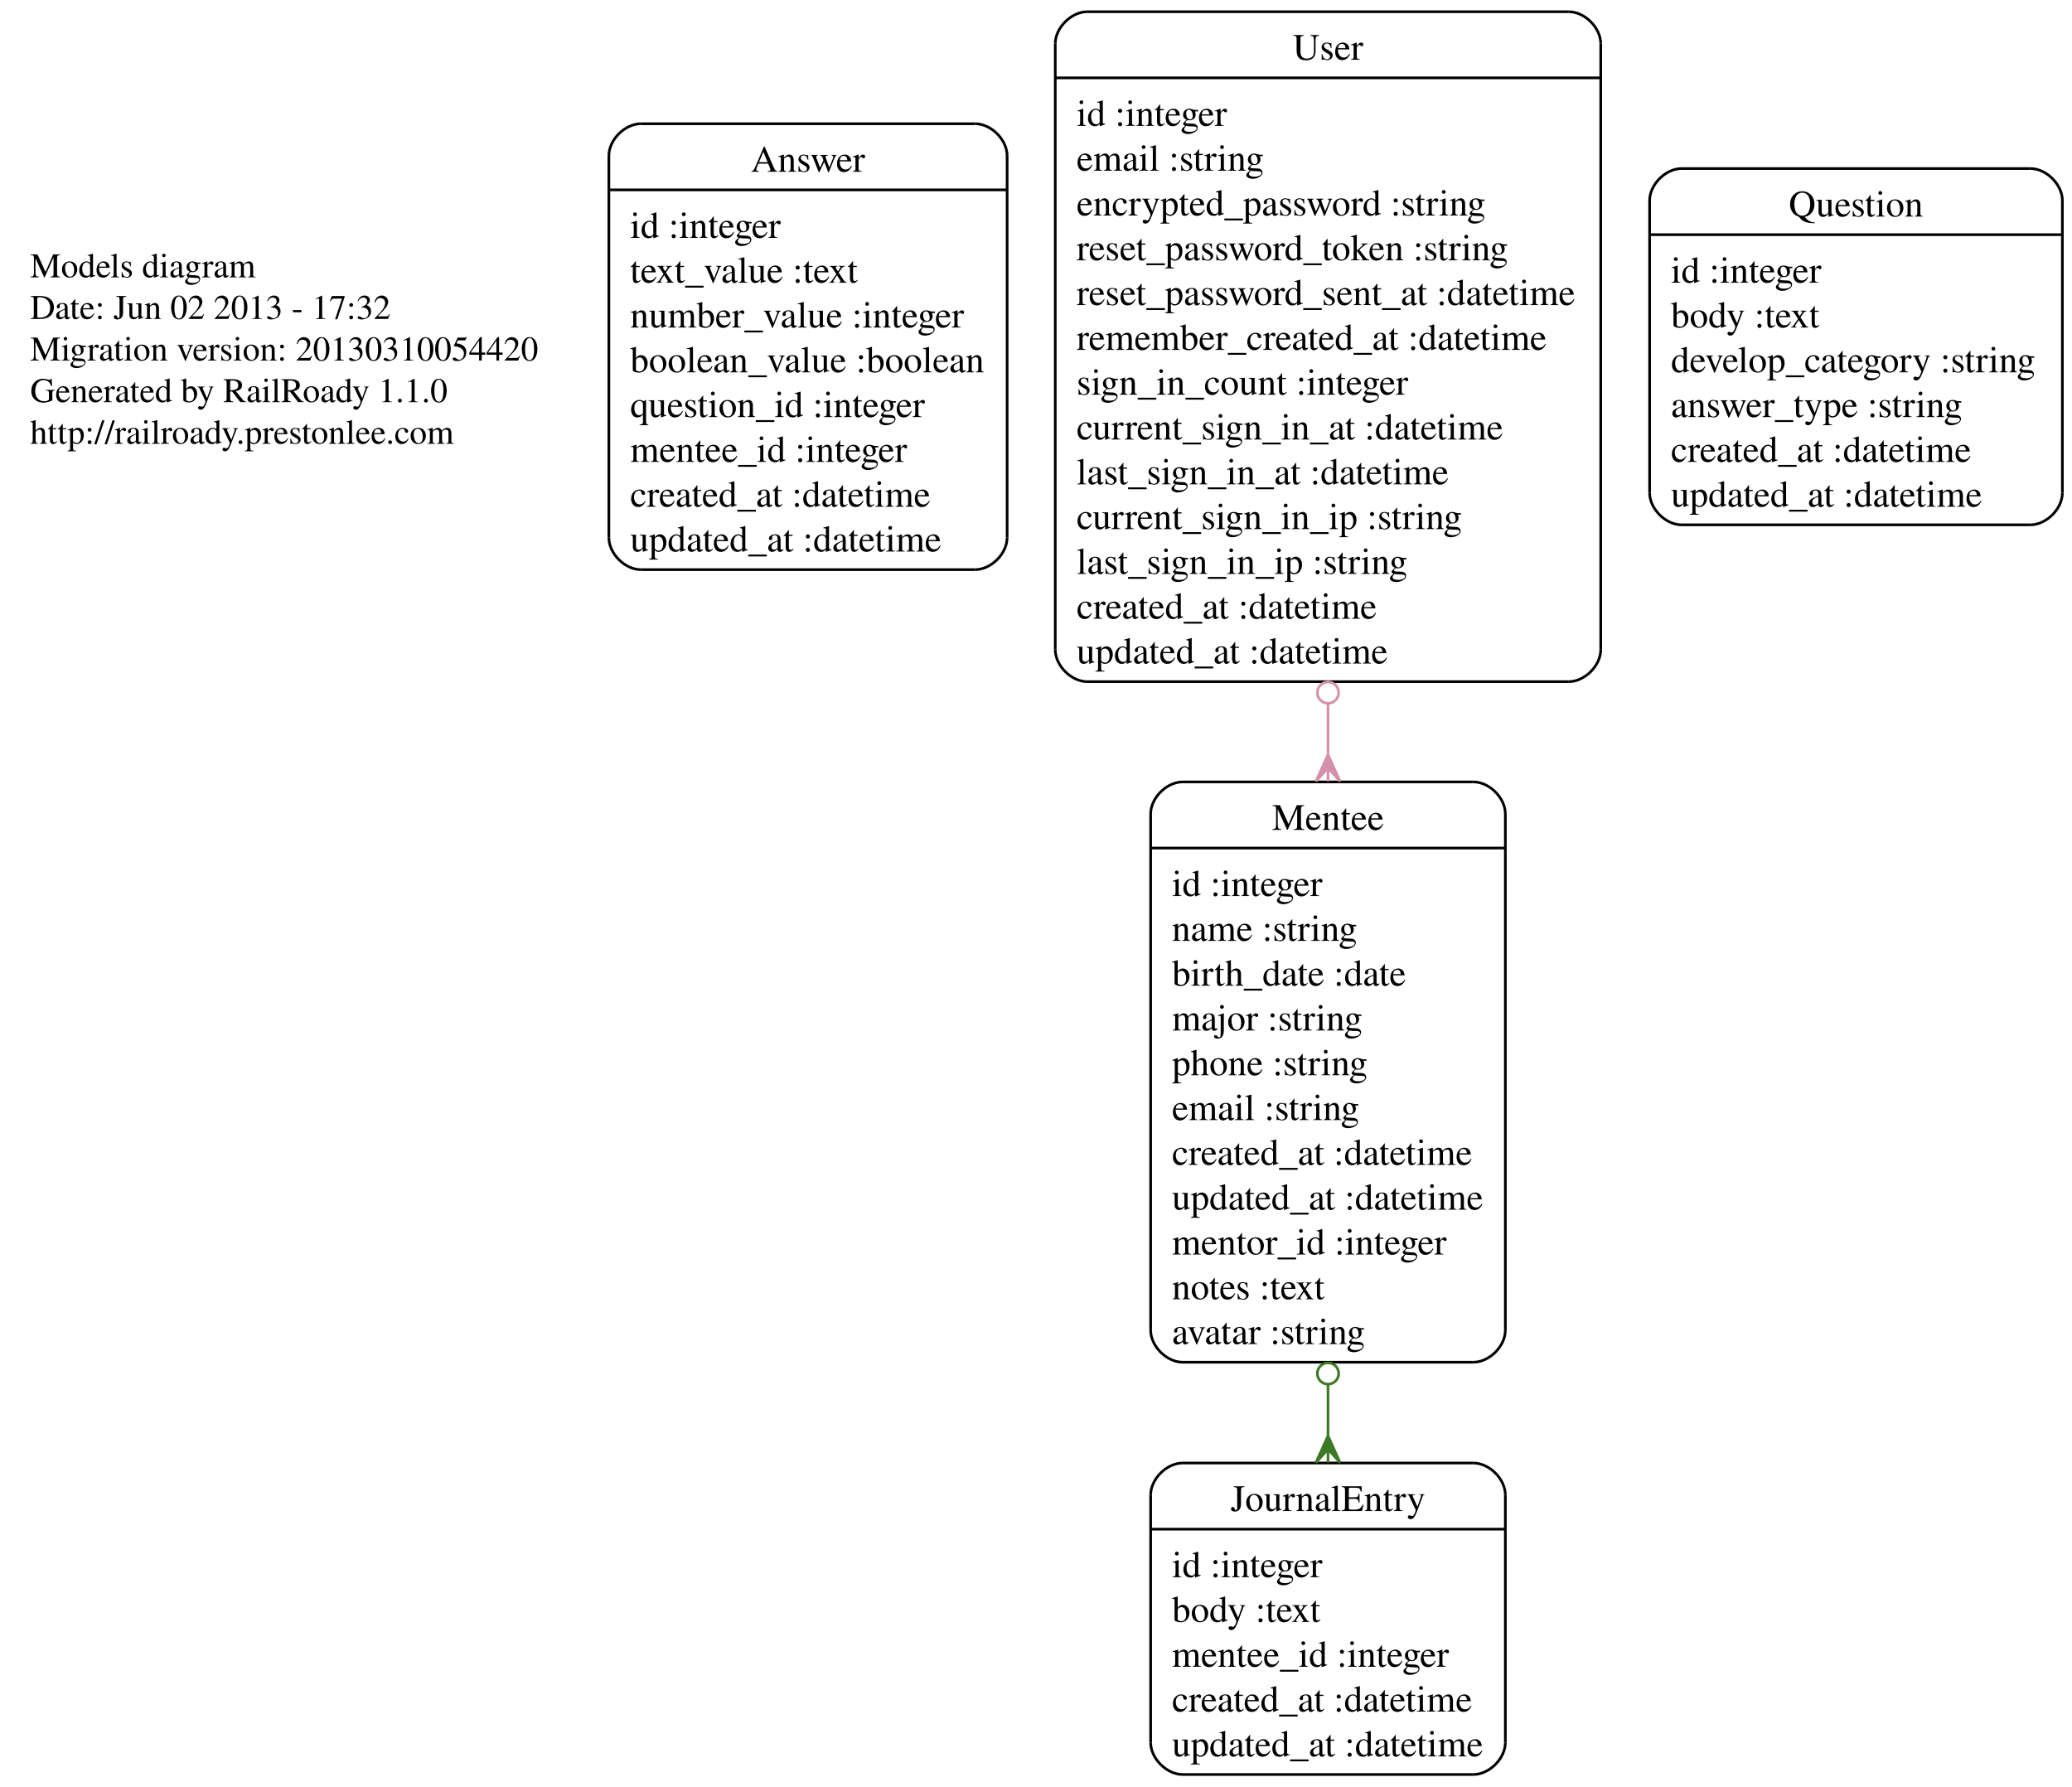
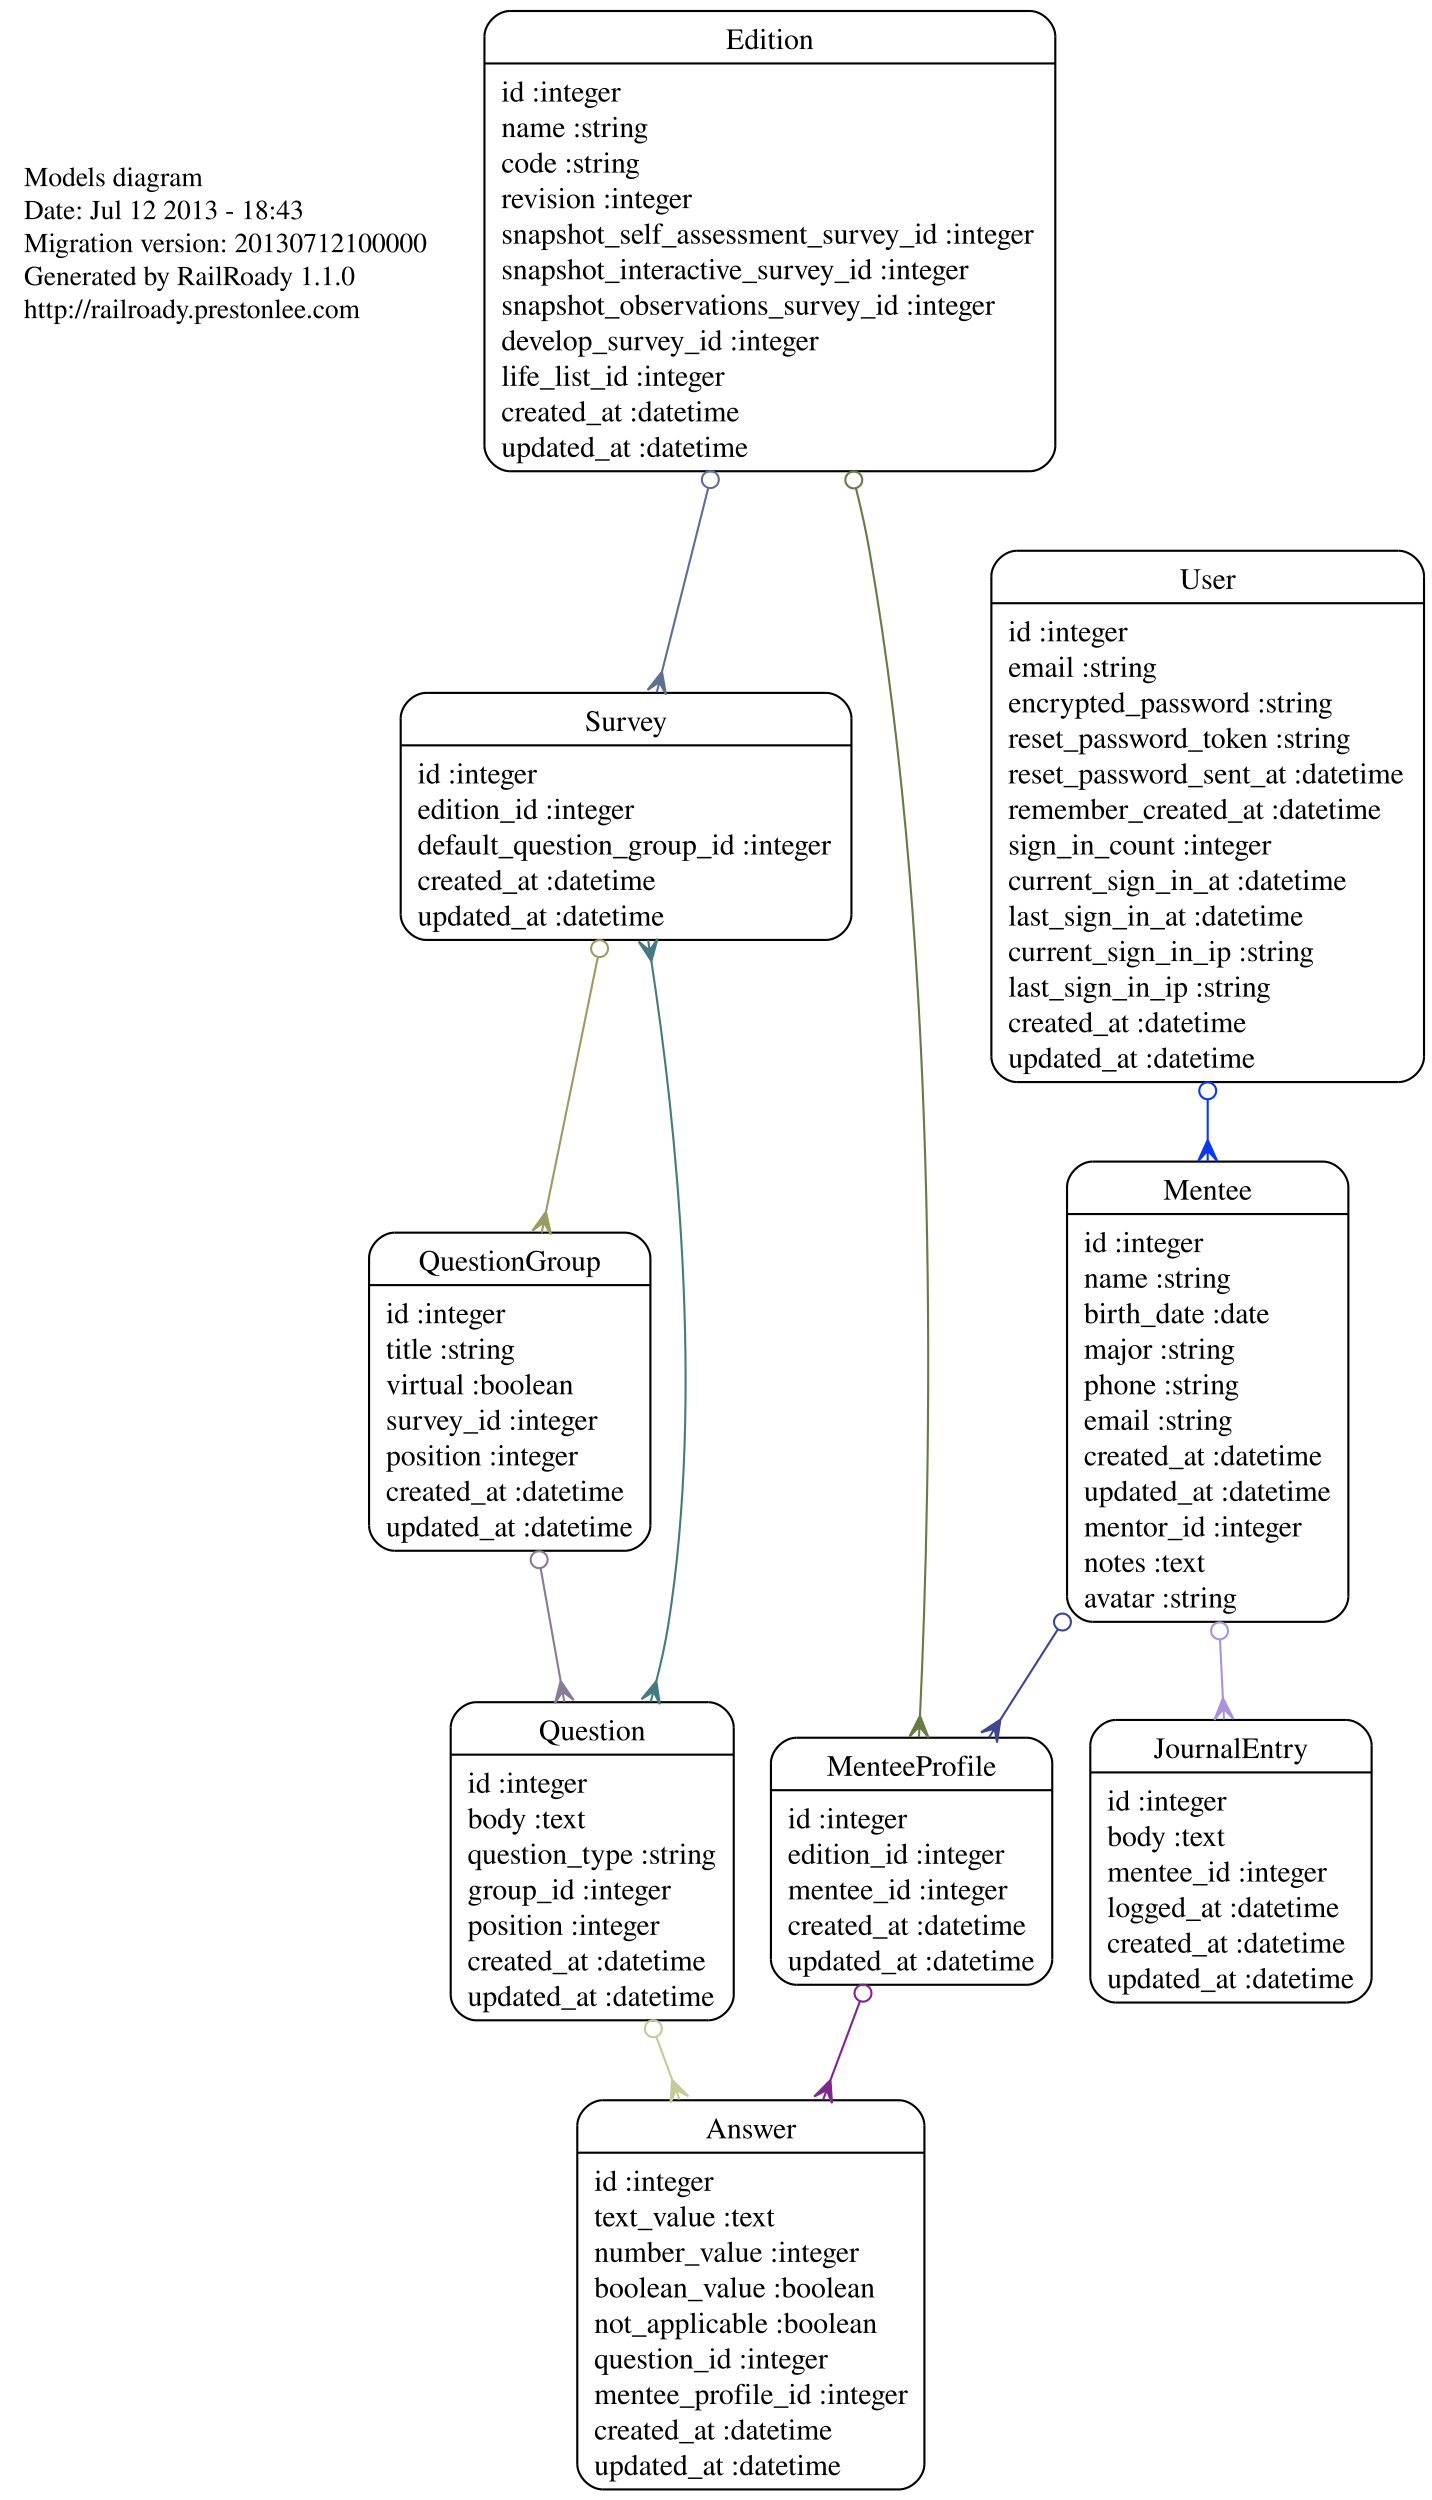
- <svg xmlns="http://www.w3.org/2000/svg" width="777pt" height="670pt" viewBox="0.00 0.00 777.00 670.00">
-   <g id="graph1" class="graph" transform="scale(1 1) rotate(0) translate(4 666)">
-     <polygon fill="white" stroke="white" points="-4,5 -4,-666 774,-666 774,5 -4,5" />
+ <svg xmlns="http://www.w3.org/2000/svg" width="677pt" height="1182pt" viewBox="0.00 0.00 677.00 1182.00">
+   <g id="graph1" class="graph" transform="scale(1 1) rotate(0) translate(4 1178)">
+     <polygon fill="white" stroke="white" points="-4,5 -4,-1178 674,-1178 674,5 -4,5" />
    <g id="node1" class="node">
-       <text text-anchor="start" x="7.312" y="-562" font-family="Times,serif" font-size="13.00">Models diagram</text>
-       <text text-anchor="start" x="7.312" y="-546.4" font-family="Times,serif" font-size="13.00">Date: Jun 02 2013 - 17:32</text>
-       <text text-anchor="start" x="7.312" y="-530.8" font-family="Times,serif" font-size="13.00">Migration version: 20130310054420</text>
-       <text text-anchor="start" x="7.312" y="-515.2" font-family="Times,serif" font-size="13.00">Generated by RailRoady 1.1.0</text>
-       <text text-anchor="start" x="7.312" y="-499.6" font-family="Times,serif" font-size="13.00">http://railroady.prestonlee.com</text>
+       <text text-anchor="start" x="7.312" y="-1090" font-family="Times,serif" font-size="13.00">Models diagram</text>
+       <text text-anchor="start" x="7.312" y="-1074.4" font-family="Times,serif" font-size="13.00">Date: Jul 12 2013 - 18:43</text>
+       <text text-anchor="start" x="7.312" y="-1058.8" font-family="Times,serif" font-size="13.00">Migration version: 20130712100000</text>
+       <text text-anchor="start" x="7.312" y="-1043.2" font-family="Times,serif" font-size="13.00">Generated by RailRoady 1.1.0</text>
+       <text text-anchor="start" x="7.312" y="-1027.6" font-family="Times,serif" font-size="13.00">http://railroady.prestonlee.com</text>
    </g>
    <g id="node2" class="node">
-       <polyline fill="none" stroke="black" points="236.329,-452.4 361.671,-452.4 " />
-       <path fill="none" stroke="black" d="M361.671,-452.4C367.671,-452.4 373.671,-458.4 373.671,-464.4" />
-       <polyline fill="none" stroke="black" points="373.671,-464.4 373.671,-607.6 " />
-       <path fill="none" stroke="black" d="M373.671,-607.6C373.671,-613.6 367.671,-619.6 361.671,-619.6" />
-       <polyline fill="none" stroke="black" points="361.671,-619.6 236.329,-619.6 " />
-       <path fill="none" stroke="black" d="M236.329,-619.6C230.329,-619.6 224.329,-613.6 224.329,-607.6" />
-       <polyline fill="none" stroke="black" points="224.329,-607.6 224.329,-464.4 " />
-       <path fill="none" stroke="black" d="M224.329,-464.4C224.329,-458.4 230.329,-452.4 236.329,-452.4" />
-       <text text-anchor="middle" x="299" y="-601.6" font-family="Times,serif" font-size="14.00">Answer</text>
-       <polyline fill="none" stroke="black" points="224.329,-594.8 373.671,-594.8 " />
-       <text text-anchor="start" x="232.329" y="-576.8" font-family="Times,serif" font-size="14.00">id :integer</text>
-       <text text-anchor="start" x="232.329" y="-560" font-family="Times,serif" font-size="14.00">text_value :text</text>
-       <text text-anchor="start" x="232.329" y="-543.2" font-family="Times,serif" font-size="14.00">number_value :integer</text>
-       <text text-anchor="start" x="232.329" y="-526.4" font-family="Times,serif" font-size="14.00">boolean_value :boolean</text>
-       <text text-anchor="start" x="232.329" y="-509.6" font-family="Times,serif" font-size="14.00">question_id :integer</text>
-       <text text-anchor="start" x="232.329" y="-492.8" font-family="Times,serif" font-size="14.00">mentee_id :integer</text>
-       <text text-anchor="start" x="232.329" y="-476" font-family="Times,serif" font-size="14.00">created_at :datetime</text>
-       <text text-anchor="start" x="232.329" y="-459.2" font-family="Times,serif" font-size="14.00">updated_at :datetime</text>
+       <polyline fill="none" stroke="black" points="280.939,-1 421.061,-1 " />
+       <path fill="none" stroke="black" d="M421.061,-1C427.061,-1 433.061,-7 433.061,-13" />
+       <polyline fill="none" stroke="black" points="433.061,-13 433.061,-173 " />
+       <path fill="none" stroke="black" d="M433.061,-173C433.061,-179 427.061,-185 421.061,-185" />
+       <polyline fill="none" stroke="black" points="421.061,-185 280.939,-185 " />
+       <path fill="none" stroke="black" d="M280.939,-185C274.939,-185 268.939,-179 268.939,-173" />
+       <polyline fill="none" stroke="black" points="268.939,-173 268.939,-13 " />
+       <path fill="none" stroke="black" d="M268.939,-13C268.939,-7 274.939,-1 280.939,-1" />
+       <text text-anchor="middle" x="351" y="-167" font-family="Times,serif" font-size="14.00">Answer</text>
+       <polyline fill="none" stroke="black" points="268.939,-160.2 433.061,-160.2 " />
+       <text text-anchor="start" x="276.939" y="-142.2" font-family="Times,serif" font-size="14.00">id :integer</text>
+       <text text-anchor="start" x="276.939" y="-125.4" font-family="Times,serif" font-size="14.00">text_value :text</text>
+       <text text-anchor="start" x="276.939" y="-108.6" font-family="Times,serif" font-size="14.00">number_value :integer</text>
+       <text text-anchor="start" x="276.939" y="-91.8" font-family="Times,serif" font-size="14.00">boolean_value :boolean</text>
+       <text text-anchor="start" x="276.939" y="-75" font-family="Times,serif" font-size="14.00">not_applicable :boolean</text>
+       <text text-anchor="start" x="276.939" y="-58.2" font-family="Times,serif" font-size="14.00">question_id :integer</text>
+       <text text-anchor="start" x="276.939" y="-41.4" font-family="Times,serif" font-size="14.00">mentee_profile_id :integer</text>
+       <text text-anchor="start" x="276.939" y="-24.6" font-family="Times,serif" font-size="14.00">created_at :datetime</text>
+       <text text-anchor="start" x="276.939" y="-7.8" font-family="Times,serif" font-size="14.00">updated_at :datetime</text>
    </g>
    <g id="node3" class="node">
-       <polyline fill="none" stroke="black" points="439.495,-0.6 548.505,-0.6 " />
-       <path fill="none" stroke="black" d="M548.505,-0.6C554.505,-0.6 560.505,-6.6 560.505,-12.6" />
-       <polyline fill="none" stroke="black" points="560.505,-12.6 560.505,-105.4 " />
-       <path fill="none" stroke="black" d="M560.505,-105.4C560.505,-111.4 554.505,-117.4 548.505,-117.4" />
-       <polyline fill="none" stroke="black" points="548.505,-117.4 439.495,-117.4 " />
-       <path fill="none" stroke="black" d="M439.495,-117.4C433.495,-117.4 427.495,-111.4 427.495,-105.4" />
-       <polyline fill="none" stroke="black" points="427.495,-105.4 427.495,-12.6 " />
-       <path fill="none" stroke="black" d="M427.495,-12.6C427.495,-6.6 433.495,-0.6 439.495,-0.6" />
-       <text text-anchor="middle" x="494" y="-99.4" font-family="Times,serif" font-size="14.00">JournalEntry</text>
-       <polyline fill="none" stroke="black" points="427.495,-92.6 560.505,-92.6 " />
-       <text text-anchor="start" x="435.495" y="-74.6" font-family="Times,serif" font-size="14.00">id :integer</text>
-       <text text-anchor="start" x="435.495" y="-57.8" font-family="Times,serif" font-size="14.00">body :text</text>
-       <text text-anchor="start" x="435.495" y="-41" font-family="Times,serif" font-size="14.00">mentee_id :integer</text>
-       <text text-anchor="start" x="435.495" y="-24.2" font-family="Times,serif" font-size="14.00">created_at :datetime</text>
-       <text text-anchor="start" x="435.495" y="-7.4" font-family="Times,serif" font-size="14.00">updated_at :datetime</text>
+       <polyline fill="none" stroke="black" points="237.05,-955.2 482.95,-955.2 " />
+       <path fill="none" stroke="black" d="M482.95,-955.2C488.95,-955.2 494.95,-961.2 494.95,-967.2" />
+       <polyline fill="none" stroke="black" points="494.95,-967.2 494.95,-1160.8 " />
+       <path fill="none" stroke="black" d="M494.95,-1160.8C494.95,-1166.8 488.95,-1172.8 482.95,-1172.8" />
+       <polyline fill="none" stroke="black" points="482.95,-1172.8 237.05,-1172.8 " />
+       <path fill="none" stroke="black" d="M237.05,-1172.8C231.05,-1172.8 225.05,-1166.8 225.05,-1160.8" />
+       <polyline fill="none" stroke="black" points="225.05,-1160.8 225.05,-967.2 " />
+       <path fill="none" stroke="black" d="M225.05,-967.2C225.05,-961.2 231.05,-955.2 237.05,-955.2" />
+       <text text-anchor="middle" x="360" y="-1154.8" font-family="Times,serif" font-size="14.00">Edition</text>
+       <polyline fill="none" stroke="black" points="225.05,-1148 494.95,-1148 " />
+       <text text-anchor="start" x="233.05" y="-1130" font-family="Times,serif" font-size="14.00">id :integer</text>
+       <text text-anchor="start" x="233.05" y="-1113.2" font-family="Times,serif" font-size="14.00">name :string</text>
+       <text text-anchor="start" x="233.05" y="-1096.4" font-family="Times,serif" font-size="14.00">code :string</text>
+       <text text-anchor="start" x="233.05" y="-1079.6" font-family="Times,serif" font-size="14.00">revision :integer</text>
+       <text text-anchor="start" x="233.05" y="-1062.8" font-family="Times,serif" font-size="14.00">snapshot_self_assessment_survey_id :integer</text>
+       <text text-anchor="start" x="233.05" y="-1046" font-family="Times,serif" font-size="14.00">snapshot_interactive_survey_id :integer</text>
+       <text text-anchor="start" x="233.05" y="-1029.2" font-family="Times,serif" font-size="14.00">snapshot_observations_survey_id :integer</text>
+       <text text-anchor="start" x="233.05" y="-1012.4" font-family="Times,serif" font-size="14.00">develop_survey_id :integer</text>
+       <text text-anchor="start" x="233.05" y="-995.6" font-family="Times,serif" font-size="14.00">life_list_id :integer</text>
+       <text text-anchor="start" x="233.05" y="-978.8" font-family="Times,serif" font-size="14.00">created_at :datetime</text>
+       <text text-anchor="start" x="233.05" y="-962" font-family="Times,serif" font-size="14.00">updated_at :datetime</text>
+     </g>
+     <g id="node6" class="node">
+       <polyline fill="none" stroke="black" points="372.495,-239.6 481.505,-239.6 " />
+       <path fill="none" stroke="black" d="M481.505,-239.6C487.505,-239.6 493.505,-245.6 493.505,-251.6" />
+       <polyline fill="none" stroke="black" points="493.505,-251.6 493.505,-344.4 " />
+       <path fill="none" stroke="black" d="M493.505,-344.4C493.505,-350.4 487.505,-356.4 481.505,-356.4" />
+       <polyline fill="none" stroke="black" points="481.505,-356.4 372.495,-356.4 " />
+       <path fill="none" stroke="black" d="M372.495,-356.4C366.495,-356.4 360.495,-350.4 360.495,-344.4" />
+       <polyline fill="none" stroke="black" points="360.495,-344.4 360.495,-251.6 " />
+       <path fill="none" stroke="black" d="M360.495,-251.6C360.495,-245.6 366.495,-239.6 372.495,-239.6" />
+       <text text-anchor="middle" x="427" y="-338.4" font-family="Times,serif" font-size="14.00">MenteeProfile</text>
+       <polyline fill="none" stroke="black" points="360.495,-331.6 493.505,-331.6 " />
+       <text text-anchor="start" x="368.495" y="-313.6" font-family="Times,serif" font-size="14.00">id :integer</text>
+       <text text-anchor="start" x="368.495" y="-296.8" font-family="Times,serif" font-size="14.00">edition_id :integer</text>
+       <text text-anchor="start" x="368.495" y="-280" font-family="Times,serif" font-size="14.00">mentee_id :integer</text>
+       <text text-anchor="start" x="368.495" y="-263.2" font-family="Times,serif" font-size="14.00">created_at :datetime</text>
+       <text text-anchor="start" x="368.495" y="-246.4" font-family="Times,serif" font-size="14.00">updated_at :datetime</text>
+     </g>
+     <g id="edge4" class="edge">
+       <path fill="none" stroke="#687a45" d="M400.703,-947.141C403.173,-937.367 405.33,-927.565 407,-918 441.56,-720.08 436.324,-481.297 430.974,-366.754" />
+       <ellipse fill="none" stroke="#687a45" cx="399.669" cy="-951.098" rx="4" ry="4" />
+       <polygon fill="#687a45" stroke="#687a45" points="430.972,-366.716 434.985,-356.51 430.732,-361.721 430.491,-356.727 430.491,-356.727 430.491,-356.727 430.732,-361.721 425.996,-356.944 430.972,-366.716 430.972,-366.716" />
+     </g>
+     <g id="node9" class="node">
+       <polyline fill="none" stroke="black" points="197.439,-733.6 386.561,-733.6 " />
+       <path fill="none" stroke="black" d="M386.561,-733.6C392.561,-733.6 398.561,-739.6 398.561,-745.6" />
+       <polyline fill="none" stroke="black" points="398.561,-745.6 398.561,-838.4 " />
+       <path fill="none" stroke="black" d="M398.561,-838.4C398.561,-844.4 392.561,-850.4 386.561,-850.4" />
+       <polyline fill="none" stroke="black" points="386.561,-850.4 197.439,-850.4 " />
+       <path fill="none" stroke="black" d="M197.439,-850.4C191.439,-850.4 185.439,-844.4 185.439,-838.4" />
+       <polyline fill="none" stroke="black" points="185.439,-838.4 185.439,-745.6 " />
+       <path fill="none" stroke="black" d="M185.439,-745.6C185.439,-739.6 191.439,-733.6 197.439,-733.6" />
+       <text text-anchor="middle" x="292" y="-832.4" font-family="Times,serif" font-size="14.00">Survey</text>
+       <polyline fill="none" stroke="black" points="185.439,-825.6 398.561,-825.6 " />
+       <text text-anchor="start" x="193.439" y="-807.6" font-family="Times,serif" font-size="14.00">id :integer</text>
+       <text text-anchor="start" x="193.439" y="-790.8" font-family="Times,serif" font-size="14.00">edition_id :integer</text>
+       <text text-anchor="start" x="193.439" y="-774" font-family="Times,serif" font-size="14.00">default_question_group_id :integer</text>
+       <text text-anchor="start" x="193.439" y="-757.2" font-family="Times,serif" font-size="14.00">created_at :datetime</text>
+       <text text-anchor="start" x="193.439" y="-740.4" font-family="Times,serif" font-size="14.00">updated_at :datetime</text>
+     </g>
+     <g id="edge2" class="edge">
+       <path fill="none" stroke="#5e6f92" d="M330.82,-947.138C323.372,-917.564 315.608,-886.738 308.999,-860.495" />
+       <ellipse fill="none" stroke="#5e6f92" cx="331.854" cy="-951.246" rx="4" ry="4" />
+       <polygon fill="#5e6f92" stroke="#5e6f92" points="308.968,-860.371 310.889,-849.575 307.746,-855.523 306.525,-850.674 306.525,-850.674 306.525,-850.674 307.746,-855.523 302.162,-851.773 308.968,-860.371 308.968,-860.371" />
    </g>
    <g id="node4" class="node">
-       <polyline fill="none" stroke="black" points="439.495,-155.2 548.505,-155.2 " />
-       <path fill="none" stroke="black" d="M548.505,-155.2C554.505,-155.2 560.505,-161.2 560.505,-167.2" />
-       <polyline fill="none" stroke="black" points="560.505,-167.2 560.505,-360.8 " />
-       <path fill="none" stroke="black" d="M560.505,-360.8C560.505,-366.8 554.505,-372.8 548.505,-372.8" />
-       <polyline fill="none" stroke="black" points="548.505,-372.8 439.495,-372.8 " />
-       <path fill="none" stroke="black" d="M439.495,-372.8C433.495,-372.8 427.495,-366.8 427.495,-360.8" />
-       <polyline fill="none" stroke="black" points="427.495,-360.8 427.495,-167.2 " />
-       <path fill="none" stroke="black" d="M427.495,-167.2C427.495,-161.2 433.495,-155.2 439.495,-155.2" />
-       <text text-anchor="middle" x="494" y="-354.8" font-family="Times,serif" font-size="14.00">Mentee</text>
-       <polyline fill="none" stroke="black" points="427.495,-348 560.505,-348 " />
-       <text text-anchor="start" x="435.495" y="-330" font-family="Times,serif" font-size="14.00">id :integer</text>
-       <text text-anchor="start" x="435.495" y="-313.2" font-family="Times,serif" font-size="14.00">name :string</text>
-       <text text-anchor="start" x="435.495" y="-296.4" font-family="Times,serif" font-size="14.00">birth_date :date</text>
-       <text text-anchor="start" x="435.495" y="-279.6" font-family="Times,serif" font-size="14.00">major :string</text>
-       <text text-anchor="start" x="435.495" y="-262.8" font-family="Times,serif" font-size="14.00">phone :string</text>
-       <text text-anchor="start" x="435.495" y="-246" font-family="Times,serif" font-size="14.00">email :string</text>
-       <text text-anchor="start" x="435.495" y="-229.2" font-family="Times,serif" font-size="14.00">created_at :datetime</text>
-       <text text-anchor="start" x="435.495" y="-212.4" font-family="Times,serif" font-size="14.00">updated_at :datetime</text>
-       <text text-anchor="start" x="435.495" y="-195.6" font-family="Times,serif" font-size="14.00">mentor_id :integer</text>
-       <text text-anchor="start" x="435.495" y="-178.8" font-family="Times,serif" font-size="14.00">notes :text</text>
-       <text text-anchor="start" x="435.495" y="-162" font-family="Times,serif" font-size="14.00">avatar :string</text>
-     </g>
-     <g id="edge2" class="edge">
-       <path fill="none" stroke="#3d7824" d="M494,-146.84C494,-140.379 494,-133.999 494,-127.808" />
-       <ellipse fill="none" stroke="#3d7824" cx="494" cy="-150.962" rx="4" ry="4" />
-       <polygon fill="#3d7824" stroke="#3d7824" points="494,-127.586 498.5,-117.586 494,-122.586 494,-117.586 494,-117.586 494,-117.586 494,-122.586 489.5,-117.586 494,-127.586 494,-127.586" />
+       <polyline fill="none" stroke="black" points="523.495,-231.2 632.505,-231.2 " />
+       <path fill="none" stroke="black" d="M632.505,-231.2C638.505,-231.2 644.505,-237.2 644.505,-243.2" />
+       <polyline fill="none" stroke="black" points="644.505,-243.2 644.505,-352.8 " />
+       <path fill="none" stroke="black" d="M644.505,-352.8C644.505,-358.8 638.505,-364.8 632.505,-364.8" />
+       <polyline fill="none" stroke="black" points="632.505,-364.8 523.495,-364.8 " />
+       <path fill="none" stroke="black" d="M523.495,-364.8C517.495,-364.8 511.495,-358.8 511.495,-352.8" />
+       <polyline fill="none" stroke="black" points="511.495,-352.8 511.495,-243.2 " />
+       <path fill="none" stroke="black" d="M511.495,-243.2C511.495,-237.2 517.495,-231.2 523.495,-231.2" />
+       <text text-anchor="middle" x="578" y="-346.8" font-family="Times,serif" font-size="14.00">JournalEntry</text>
+       <polyline fill="none" stroke="black" points="511.495,-340 644.505,-340 " />
+       <text text-anchor="start" x="519.495" y="-322" font-family="Times,serif" font-size="14.00">id :integer</text>
+       <text text-anchor="start" x="519.495" y="-305.2" font-family="Times,serif" font-size="14.00">body :text</text>
+       <text text-anchor="start" x="519.495" y="-288.4" font-family="Times,serif" font-size="14.00">mentee_id :integer</text>
+       <text text-anchor="start" x="519.495" y="-271.6" font-family="Times,serif" font-size="14.00">logged_at :datetime</text>
+       <text text-anchor="start" x="519.495" y="-254.8" font-family="Times,serif" font-size="14.00">created_at :datetime</text>
+       <text text-anchor="start" x="519.495" y="-238" font-family="Times,serif" font-size="14.00">updated_at :datetime</text>
    </g>
    <g id="node5" class="node">
-       <polyline fill="none" stroke="black" points="626.605,-469.2 757.395,-469.2 " />
-       <path fill="none" stroke="black" d="M757.395,-469.2C763.395,-469.2 769.395,-475.2 769.395,-481.2" />
-       <polyline fill="none" stroke="black" points="769.395,-481.2 769.395,-590.8 " />
-       <path fill="none" stroke="black" d="M769.395,-590.8C769.395,-596.8 763.395,-602.8 757.395,-602.8" />
-       <polyline fill="none" stroke="black" points="757.395,-602.8 626.605,-602.8 " />
-       <path fill="none" stroke="black" d="M626.605,-602.8C620.605,-602.8 614.605,-596.8 614.605,-590.8" />
-       <polyline fill="none" stroke="black" points="614.605,-590.8 614.605,-481.2 " />
-       <path fill="none" stroke="black" d="M614.605,-481.2C614.605,-475.2 620.605,-469.2 626.605,-469.2" />
-       <text text-anchor="middle" x="692" y="-584.8" font-family="Times,serif" font-size="14.00">Question</text>
-       <polyline fill="none" stroke="black" points="614.605,-578 769.395,-578 " />
-       <text text-anchor="start" x="622.605" y="-560" font-family="Times,serif" font-size="14.00">id :integer</text>
-       <text text-anchor="start" x="622.605" y="-543.2" font-family="Times,serif" font-size="14.00">body :text</text>
-       <text text-anchor="start" x="622.605" y="-526.4" font-family="Times,serif" font-size="14.00">develop_category :string</text>
-       <text text-anchor="start" x="622.605" y="-509.6" font-family="Times,serif" font-size="14.00">answer_type :string</text>
-       <text text-anchor="start" x="622.605" y="-492.8" font-family="Times,serif" font-size="14.00">created_at :datetime</text>
-       <text text-anchor="start" x="622.605" y="-476" font-family="Times,serif" font-size="14.00">updated_at :datetime</text>
-     </g>
-     <g id="node6" class="node">
-       <polyline fill="none" stroke="black" points="403.722,-410.4 584.278,-410.4 " />
-       <path fill="none" stroke="black" d="M584.278,-410.4C590.278,-410.4 596.278,-416.4 596.278,-422.4" />
-       <polyline fill="none" stroke="black" points="596.278,-422.4 596.278,-649.6 " />
-       <path fill="none" stroke="black" d="M596.278,-649.6C596.278,-655.6 590.278,-661.6 584.278,-661.6" />
-       <polyline fill="none" stroke="black" points="584.278,-661.6 403.722,-661.6 " />
-       <path fill="none" stroke="black" d="M403.722,-661.6C397.722,-661.6 391.722,-655.6 391.722,-649.6" />
-       <polyline fill="none" stroke="black" points="391.722,-649.6 391.722,-422.4 " />
-       <path fill="none" stroke="black" d="M391.722,-422.4C391.722,-416.4 397.722,-410.4 403.722,-410.4" />
-       <text text-anchor="middle" x="494" y="-643.6" font-family="Times,serif" font-size="14.00">User</text>
-       <polyline fill="none" stroke="black" points="391.722,-636.8 596.278,-636.8 " />
-       <text text-anchor="start" x="399.722" y="-618.8" font-family="Times,serif" font-size="14.00">id :integer</text>
-       <text text-anchor="start" x="399.722" y="-602" font-family="Times,serif" font-size="14.00">email :string</text>
-       <text text-anchor="start" x="399.722" y="-585.2" font-family="Times,serif" font-size="14.00">encrypted_password :string</text>
-       <text text-anchor="start" x="399.722" y="-568.4" font-family="Times,serif" font-size="14.00">reset_password_token :string</text>
-       <text text-anchor="start" x="399.722" y="-551.6" font-family="Times,serif" font-size="14.00">reset_password_sent_at :datetime</text>
-       <text text-anchor="start" x="399.722" y="-534.8" font-family="Times,serif" font-size="14.00">remember_created_at :datetime</text>
-       <text text-anchor="start" x="399.722" y="-518" font-family="Times,serif" font-size="14.00">sign_in_count :integer</text>
-       <text text-anchor="start" x="399.722" y="-501.2" font-family="Times,serif" font-size="14.00">current_sign_in_at :datetime</text>
-       <text text-anchor="start" x="399.722" y="-484.4" font-family="Times,serif" font-size="14.00">last_sign_in_at :datetime</text>
-       <text text-anchor="start" x="399.722" y="-467.6" font-family="Times,serif" font-size="14.00">current_sign_in_ip :string</text>
-       <text text-anchor="start" x="399.722" y="-450.8" font-family="Times,serif" font-size="14.00">last_sign_in_ip :string</text>
-       <text text-anchor="start" x="399.722" y="-434" font-family="Times,serif" font-size="14.00">created_at :datetime</text>
-       <text text-anchor="start" x="399.722" y="-417.2" font-family="Times,serif" font-size="14.00">updated_at :datetime</text>
-     </g>
-     <g id="edge4" class="edge">
-       <path fill="none" stroke="#d591ab" d="M494,-402.101C494,-395.862 494,-389.617 494,-383.419" />
-       <ellipse fill="none" stroke="#d591ab" cx="494" cy="-406.274" rx="4" ry="4" />
-       <polygon fill="#d591ab" stroke="#d591ab" points="494,-383.042 498.5,-373.042 494,-378.042 494,-373.042 494,-373.042 494,-373.042 494,-378.042 489.5,-373.042 494,-383.042 494,-383.042" />
+       <polyline fill="none" stroke="black" points="512.495,-411.2 621.505,-411.2 " />
+       <path fill="none" stroke="black" d="M621.505,-411.2C627.505,-411.2 633.505,-417.2 633.505,-423.2" />
+       <polyline fill="none" stroke="black" points="633.505,-423.2 633.505,-616.8 " />
+       <path fill="none" stroke="black" d="M633.505,-616.8C633.505,-622.8 627.505,-628.8 621.505,-628.8" />
+       <polyline fill="none" stroke="black" points="621.505,-628.8 512.495,-628.8 " />
+       <path fill="none" stroke="black" d="M512.495,-628.8C506.495,-628.8 500.495,-622.8 500.495,-616.8" />
+       <polyline fill="none" stroke="black" points="500.495,-616.8 500.495,-423.2 " />
+       <path fill="none" stroke="black" d="M500.495,-423.2C500.495,-417.2 506.495,-411.2 512.495,-411.2" />
+       <text text-anchor="middle" x="567" y="-610.8" font-family="Times,serif" font-size="14.00">Mentee</text>
+       <polyline fill="none" stroke="black" points="500.495,-604 633.505,-604 " />
+       <text text-anchor="start" x="508.495" y="-586" font-family="Times,serif" font-size="14.00">id :integer</text>
+       <text text-anchor="start" x="508.495" y="-569.2" font-family="Times,serif" font-size="14.00">name :string</text>
+       <text text-anchor="start" x="508.495" y="-552.4" font-family="Times,serif" font-size="14.00">birth_date :date</text>
+       <text text-anchor="start" x="508.495" y="-535.6" font-family="Times,serif" font-size="14.00">major :string</text>
+       <text text-anchor="start" x="508.495" y="-518.8" font-family="Times,serif" font-size="14.00">phone :string</text>
+       <text text-anchor="start" x="508.495" y="-502" font-family="Times,serif" font-size="14.00">email :string</text>
+       <text text-anchor="start" x="508.495" y="-485.2" font-family="Times,serif" font-size="14.00">created_at :datetime</text>
+       <text text-anchor="start" x="508.495" y="-468.4" font-family="Times,serif" font-size="14.00">updated_at :datetime</text>
+       <text text-anchor="start" x="508.495" y="-451.6" font-family="Times,serif" font-size="14.00">mentor_id :integer</text>
+       <text text-anchor="start" x="508.495" y="-434.8" font-family="Times,serif" font-size="14.00">notes :text</text>
+       <text text-anchor="start" x="508.495" y="-418" font-family="Times,serif" font-size="14.00">avatar :string</text>
+     </g>
+     <g id="edge6" class="edge">
+       <path fill="none" stroke="#aa93dd" d="M572.807,-402.867C573.277,-393.464 573.744,-384.12 574.194,-375.113" />
+       <ellipse fill="none" stroke="#aa93dd" cx="572.603" cy="-406.938" rx="4" ry="4" />
+       <polygon fill="#aa93dd" stroke="#aa93dd" points="574.196,-375.088 579.189,-365.325 574.445,-370.094 574.695,-365.1 574.695,-365.1 574.695,-365.1 574.445,-370.094 570.201,-364.876 574.196,-375.088 574.196,-375.088" />
+     </g>
+     <g id="edge8" class="edge">
+       <path fill="none" stroke="#3e468f" d="M496.017,-407.455C486.811,-392.989 477.628,-378.558 469.104,-365.164" />
+       <ellipse fill="none" stroke="#3e468f" cx="498.338" cy="-411.102" rx="4" ry="4" />
+       <polygon fill="#3e468f" stroke="#3e468f" points="468.974,-364.958 467.401,-354.106 466.289,-360.74 463.605,-356.522 463.605,-356.522 463.605,-356.522 466.289,-360.74 459.808,-358.938 468.974,-364.958 468.974,-364.958" />
+     </g>
+     <g id="edge10" class="edge">
+       <path fill="none" stroke="#7f278d" d="M402.564,-231.73C398.138,-219.909 393.43,-207.333 388.728,-194.772" />
+       <ellipse fill="none" stroke="#7f278d" cx="404.022" cy="-235.625" rx="4" ry="4" />
+       <polygon fill="#7f278d" stroke="#7f278d" points="388.644,-194.548 389.352,-183.605 386.89,-189.865 385.137,-185.182 385.137,-185.182 385.137,-185.182 386.89,-189.865 380.923,-186.76 388.644,-194.548 388.644,-194.548" />
+     </g>
+     <g id="node7" class="node">
+       <polyline fill="none" stroke="black" points="221.088,-222.8 330.912,-222.8 " />
+       <path fill="none" stroke="black" d="M330.912,-222.8C336.912,-222.8 342.912,-228.8 342.912,-234.8" />
+       <polyline fill="none" stroke="black" points="342.912,-234.8 342.912,-361.2 " />
+       <path fill="none" stroke="black" d="M342.912,-361.2C342.912,-367.2 336.912,-373.2 330.912,-373.2" />
+       <polyline fill="none" stroke="black" points="330.912,-373.2 221.088,-373.2 " />
+       <path fill="none" stroke="black" d="M221.088,-373.2C215.088,-373.2 209.088,-367.2 209.088,-361.2" />
+       <polyline fill="none" stroke="black" points="209.088,-361.2 209.088,-234.8 " />
+       <path fill="none" stroke="black" d="M209.088,-234.8C209.088,-228.8 215.088,-222.8 221.088,-222.8" />
+       <text text-anchor="middle" x="276" y="-355.2" font-family="Times,serif" font-size="14.00">Question</text>
+       <polyline fill="none" stroke="black" points="209.088,-348.4 342.912,-348.4 " />
+       <text text-anchor="start" x="217.088" y="-330.4" font-family="Times,serif" font-size="14.00">id :integer</text>
+       <text text-anchor="start" x="217.088" y="-313.6" font-family="Times,serif" font-size="14.00">body :text</text>
+       <text text-anchor="start" x="217.088" y="-296.8" font-family="Times,serif" font-size="14.00">question_type :string</text>
+       <text text-anchor="start" x="217.088" y="-280" font-family="Times,serif" font-size="14.00">group_id :integer</text>
+       <text text-anchor="start" x="217.088" y="-263.2" font-family="Times,serif" font-size="14.00">position :integer</text>
+       <text text-anchor="start" x="217.088" y="-246.4" font-family="Times,serif" font-size="14.00">created_at :datetime</text>
+       <text text-anchor="start" x="217.088" y="-229.6" font-family="Times,serif" font-size="14.00">updated_at :datetime</text>
+     </g>
+     <g id="edge12" class="edge">
+       <path fill="none" stroke="#c4ca98" d="M306.357,-214.834C308.768,-208.309 311.219,-201.674 313.67,-195.041" />
+       <ellipse fill="none" stroke="#c4ca98" cx="304.888" cy="-218.811" rx="4" ry="4" />
+       <polygon fill="#c4ca98" stroke="#c4ca98" points="313.789,-194.718 321.476,-186.897 315.522,-190.028 317.255,-185.337 317.255,-185.337 317.255,-185.337 315.522,-190.028 313.034,-183.778 313.789,-194.718 313.789,-194.718" />
+     </g>
+     <g id="node8" class="node">
+       <polyline fill="none" stroke="black" points="182.495,-444.8 291.505,-444.8 " />
+       <path fill="none" stroke="black" d="M291.505,-444.8C297.505,-444.8 303.505,-450.8 303.505,-456.8" />
+       <polyline fill="none" stroke="black" points="303.505,-456.8 303.505,-583.2 " />
+       <path fill="none" stroke="black" d="M303.505,-583.2C303.505,-589.2 297.505,-595.2 291.505,-595.2" />
+       <polyline fill="none" stroke="black" points="291.505,-595.2 182.495,-595.2 " />
+       <path fill="none" stroke="black" d="M182.495,-595.2C176.495,-595.2 170.495,-589.2 170.495,-583.2" />
+       <polyline fill="none" stroke="black" points="170.495,-583.2 170.495,-456.8 " />
+       <path fill="none" stroke="black" d="M170.495,-456.8C170.495,-450.8 176.495,-444.8 182.495,-444.8" />
+       <text text-anchor="middle" x="237" y="-577.2" font-family="Times,serif" font-size="14.00">QuestionGroup</text>
+       <polyline fill="none" stroke="black" points="170.495,-570.4 303.505,-570.4 " />
+       <text text-anchor="start" x="178.495" y="-552.4" font-family="Times,serif" font-size="14.00">id :integer</text>
+       <text text-anchor="start" x="178.495" y="-535.6" font-family="Times,serif" font-size="14.00">title :string</text>
+       <text text-anchor="start" x="178.495" y="-518.8" font-family="Times,serif" font-size="14.00">virtual :boolean</text>
+       <text text-anchor="start" x="178.495" y="-502" font-family="Times,serif" font-size="14.00">survey_id :integer</text>
+       <text text-anchor="start" x="178.495" y="-485.2" font-family="Times,serif" font-size="14.00">position :integer</text>
+       <text text-anchor="start" x="178.495" y="-468.4" font-family="Times,serif" font-size="14.00">created_at :datetime</text>
+       <text text-anchor="start" x="178.495" y="-451.6" font-family="Times,serif" font-size="14.00">updated_at :datetime</text>
+     </g>
+     <g id="edge14" class="edge">
+       <path fill="none" stroke="#887b96" d="M251.649,-436.367C254.712,-419.088 257.945,-400.847 261.02,-383.501" />
+       <ellipse fill="none" stroke="#887b96" cx="250.902" cy="-440.579" rx="4" ry="4" />
+       <polygon fill="#887b96" stroke="#887b96" points="261.064,-383.252 267.241,-374.191 261.937,-378.329 262.81,-373.405 262.81,-373.405 262.81,-373.405 261.937,-378.329 258.379,-372.62 261.064,-383.252 261.064,-383.252" />
+     </g>
+     <g id="edge18" class="edge">
+       <path fill="none" stroke="#457b7f" d="M303.985,-723.502C315.618,-647 329.201,-518.79 312,-410 310.606,-401.183 308.625,-392.113 306.301,-383.137" />
+       <polygon fill="#457b7f" stroke="#457b7f" points="303.969,-723.606 297.986,-732.796 303.201,-728.546 302.433,-733.487 302.433,-733.487 302.433,-733.487 303.201,-728.546 306.879,-734.178 303.969,-723.606 303.969,-723.606" />
+       <polygon fill="#457b7f" stroke="#457b7f" points="306.291,-383.099 307.997,-372.267 304.973,-378.276 303.656,-373.452 303.656,-373.452 303.656,-373.452 304.973,-378.276 299.315,-374.638 306.291,-383.099 306.291,-383.099" />
+     </g>
+     <g id="edge16" class="edge">
+       <path fill="none" stroke="#9a9c62" d="M278.595,-725.195C271.248,-689.126 262.061,-644.026 254.191,-605.392" />
+       <ellipse fill="none" stroke="#9a9c62" cx="279.47" cy="-729.49" rx="4" ry="4" />
+       <polygon fill="#9a9c62" stroke="#9a9c62" points="254.111,-604.999 256.524,-594.302 253.113,-600.1 252.115,-595.2 252.115,-595.2 252.115,-595.2 253.113,-600.1 247.705,-596.099 254.111,-604.999 254.111,-604.999" />
+     </g>
+     <g id="node10" class="node">
+       <polyline fill="none" stroke="black" points="476.722,-666.4 657.278,-666.4 " />
+       <path fill="none" stroke="black" d="M657.278,-666.4C663.278,-666.4 669.278,-672.4 669.278,-678.4" />
+       <polyline fill="none" stroke="black" points="669.278,-678.4 669.278,-905.6 " />
+       <path fill="none" stroke="black" d="M669.278,-905.6C669.278,-911.6 663.278,-917.6 657.278,-917.6" />
+       <polyline fill="none" stroke="black" points="657.278,-917.6 476.722,-917.6 " />
+       <path fill="none" stroke="black" d="M476.722,-917.6C470.722,-917.6 464.722,-911.6 464.722,-905.6" />
+       <polyline fill="none" stroke="black" points="464.722,-905.6 464.722,-678.4 " />
+       <path fill="none" stroke="black" d="M464.722,-678.4C464.722,-672.4 470.722,-666.4 476.722,-666.4" />
+       <text text-anchor="middle" x="567" y="-899.6" font-family="Times,serif" font-size="14.00">User</text>
+       <polyline fill="none" stroke="black" points="464.722,-892.8 669.278,-892.8 " />
+       <text text-anchor="start" x="472.722" y="-874.8" font-family="Times,serif" font-size="14.00">id :integer</text>
+       <text text-anchor="start" x="472.722" y="-858" font-family="Times,serif" font-size="14.00">email :string</text>
+       <text text-anchor="start" x="472.722" y="-841.2" font-family="Times,serif" font-size="14.00">encrypted_password :string</text>
+       <text text-anchor="start" x="472.722" y="-824.4" font-family="Times,serif" font-size="14.00">reset_password_token :string</text>
+       <text text-anchor="start" x="472.722" y="-807.6" font-family="Times,serif" font-size="14.00">reset_password_sent_at :datetime</text>
+       <text text-anchor="start" x="472.722" y="-790.8" font-family="Times,serif" font-size="14.00">remember_created_at :datetime</text>
+       <text text-anchor="start" x="472.722" y="-774" font-family="Times,serif" font-size="14.00">sign_in_count :integer</text>
+       <text text-anchor="start" x="472.722" y="-757.2" font-family="Times,serif" font-size="14.00">current_sign_in_at :datetime</text>
+       <text text-anchor="start" x="472.722" y="-740.4" font-family="Times,serif" font-size="14.00">last_sign_in_at :datetime</text>
+       <text text-anchor="start" x="472.722" y="-723.6" font-family="Times,serif" font-size="14.00">current_sign_in_ip :string</text>
+       <text text-anchor="start" x="472.722" y="-706.8" font-family="Times,serif" font-size="14.00">last_sign_in_ip :string</text>
+       <text text-anchor="start" x="472.722" y="-690" font-family="Times,serif" font-size="14.00">created_at :datetime</text>
+       <text text-anchor="start" x="472.722" y="-673.2" font-family="Times,serif" font-size="14.00">updated_at :datetime</text>
+     </g>
+     <g id="edge20" class="edge">
+       <path fill="none" stroke="#0b39ed" d="M567,-658.101C567,-651.862 567,-645.617 567,-639.419" />
+       <ellipse fill="none" stroke="#0b39ed" cx="567" cy="-662.274" rx="4" ry="4" />
+       <polygon fill="#0b39ed" stroke="#0b39ed" points="567,-639.042 571.5,-629.042 567,-634.042 567,-629.042 567,-629.042 567,-629.042 567,-634.042 562.5,-629.042 567,-639.042 567,-639.042" />
    </g>
  </g>
</svg>
